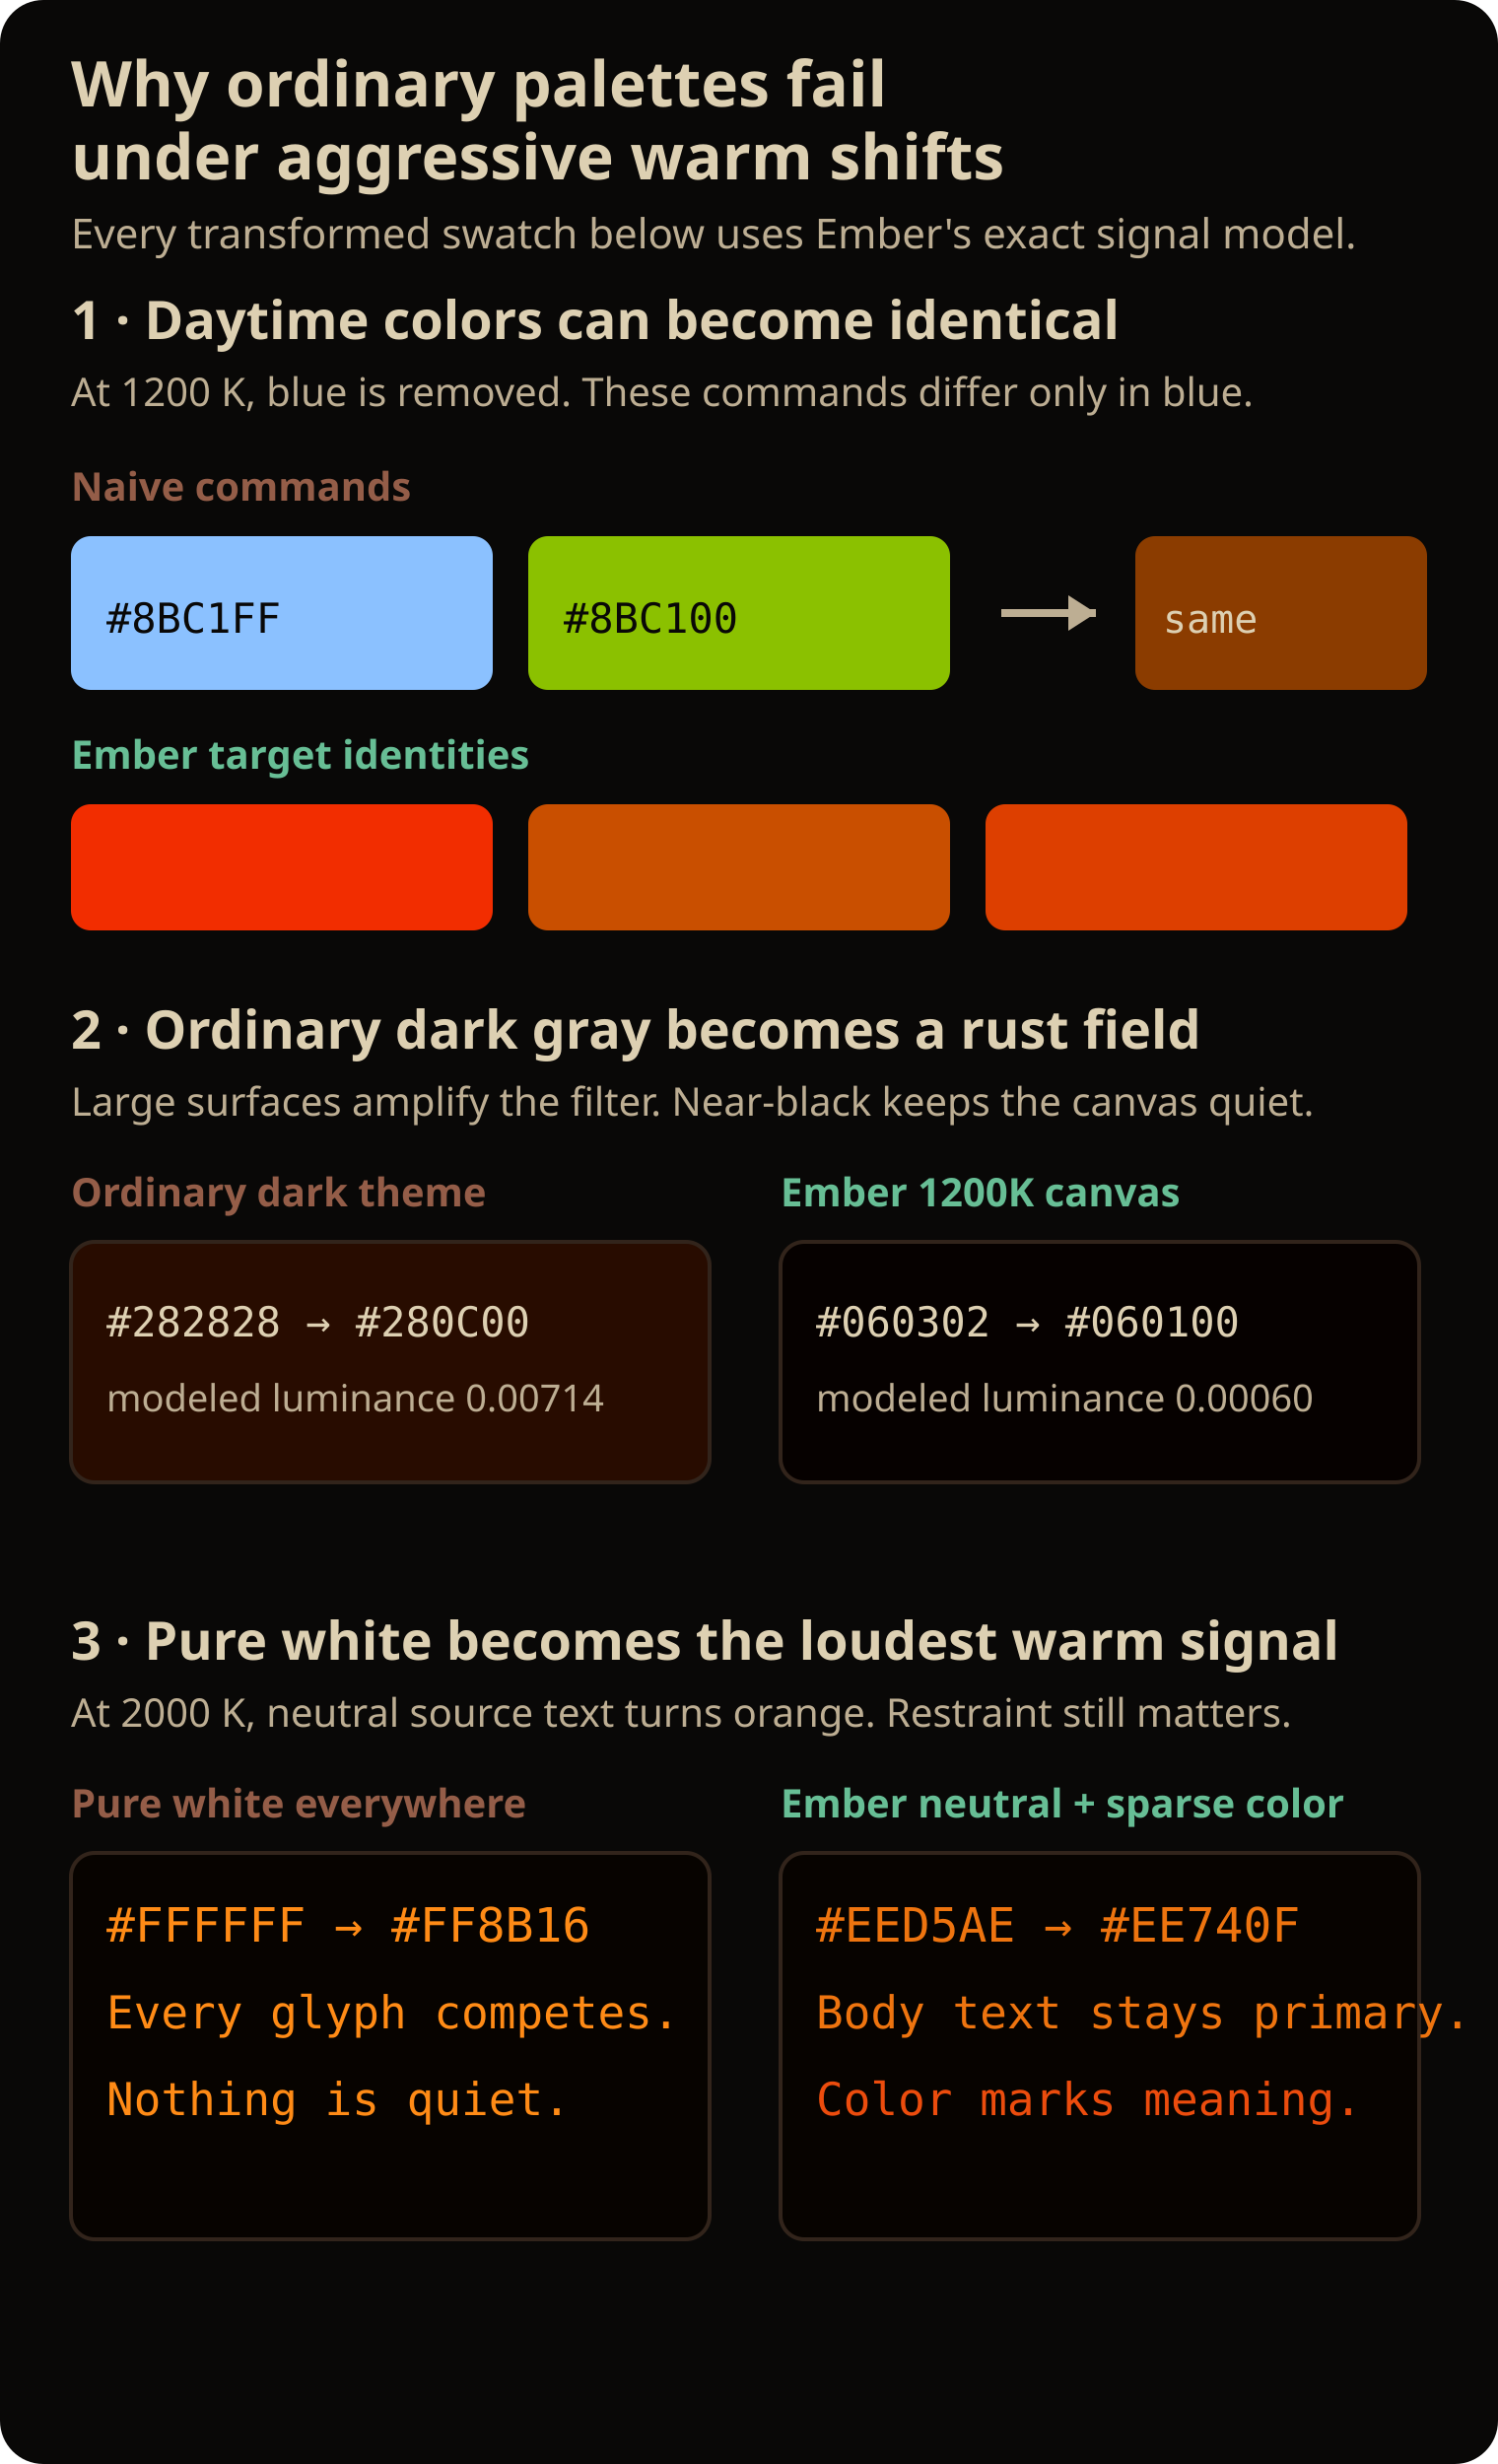
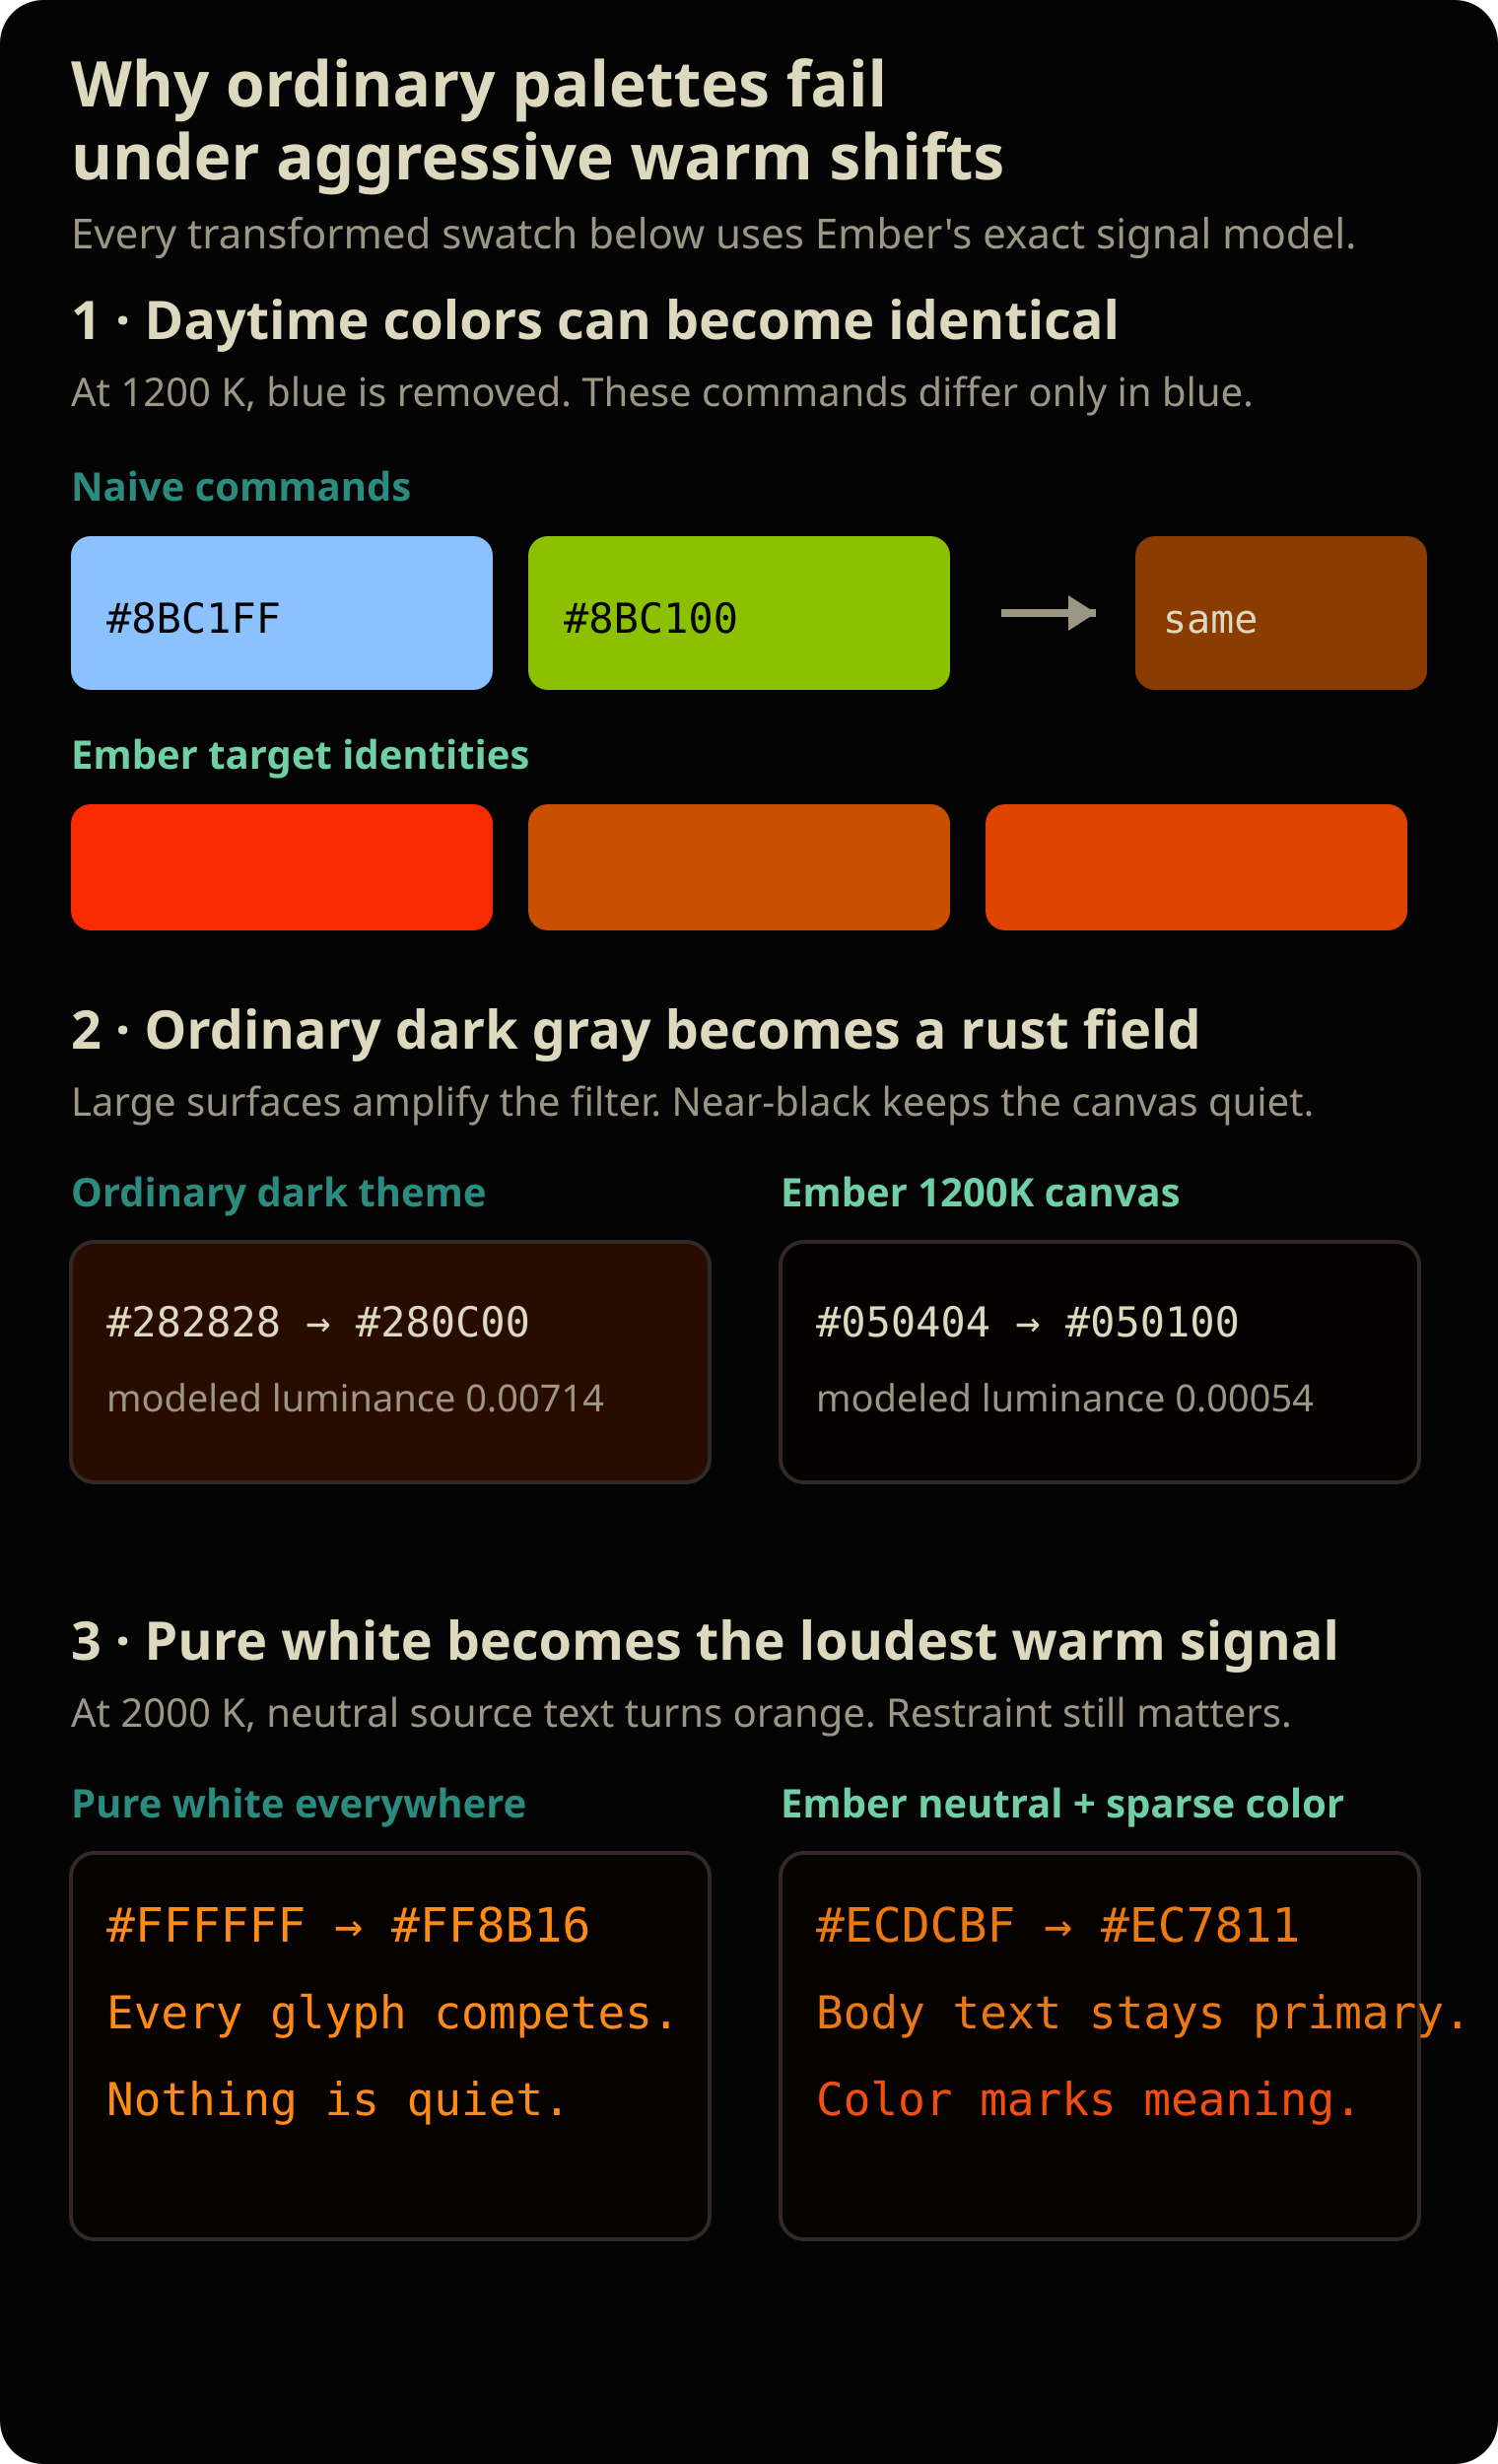
<svg xmlns="http://www.w3.org/2000/svg" width="760" height="1250" viewBox="0 0 760 1250">
-   <rect width="760" height="1250" rx="22" fill="#090807" />
+   <rect width="760" height="1250" rx="22" fill="#050404" />
  <g font-family="system-ui, sans-serif">
-     <text x="36" y="54" fill="#DDD0B2" font-size="32" font-weight="700">Why ordinary palettes fail</text>
-     <text x="36" y="91" fill="#DDD0B2" font-size="32" font-weight="700">under aggressive warm shifts</text>
-     <text x="36" y="126" fill="#BDAE93" font-size="21">Every transformed swatch below uses Ember's exact signal model.</text>
+     <text x="36" y="54" fill="#DCD9BF" font-size="32" font-weight="700">Why ordinary palettes fail</text>
+     <text x="36" y="91" fill="#DCD9BF" font-size="32" font-weight="700">under aggressive warm shifts</text>
+     <text x="36" y="126" fill="#9B9784" font-size="21">Every transformed swatch below uses Ember's exact signal model.</text>
    <g transform="translate(36 172)">
-       <text x="0" y="0" fill="#DDD0B2" font-size="27" font-weight="700">1 · Daytime colors can become identical</text>
-       <text x="0" y="34" fill="#BDAE93" font-size="20">At 1200 K, blue is removed. These commands differ only in blue.</text>
-       <text x="0" y="82" fill="#945D48" font-size="20" font-weight="700">Naive commands</text>
+       <text x="0" y="0" fill="#DCD9BF" font-size="27" font-weight="700">1 · Daytime colors can become identical</text>
+       <text x="0" y="34" fill="#9B9784" font-size="20">At 1200 K, blue is removed. These commands differ only in blue.</text>
+       <text x="0" y="82" fill="#2B8B7F" font-size="20" font-weight="700">Naive commands</text>
      <rect x="0" y="100" width="214" height="78" rx="10" fill="#8BC1FF" />
-       <text x="18" y="149" fill="#090807" font-size="21" font-family="ui-monospace, monospace">#8BC1FF</text>
+       <text x="18" y="149" fill="#050404" font-size="21" font-family="ui-monospace, monospace">#8BC1FF</text>
      <rect x="232" y="100" width="214" height="78" rx="10" fill="#8BC100" />
-       <text x="250" y="149" fill="#090807" font-size="21" font-family="ui-monospace, monospace">#8BC100</text>
-       <path d="M472 139 H520" stroke="#BDAE93" stroke-width="4" />
-       <path d="M520 139 l-14 -9 v18 z" fill="#BDAE93" />
+       <text x="250" y="149" fill="#050404" font-size="21" font-family="ui-monospace, monospace">#8BC100</text>
+       <path d="M472 139 H520" stroke="#9B9784" stroke-width="4" />
+       <path d="M520 139 l-14 -9 v18 z" fill="#9B9784" />
      <rect x="540" y="100" width="148" height="78" rx="10" fill="#8B3C00" />
-       <text x="554" y="149" fill="#DDD0B2" font-size="20" font-family="ui-monospace, monospace">same</text>
-       <text x="0" y="218" fill="#67BE95" font-size="20" font-weight="700">Ember target identities</text>
-       <rect x="0" y="236" width="214" height="64" rx="10" fill="#F22D00" />
-       <rect x="232" y="236" width="214" height="64" rx="10" fill="#C94F00" />
-       <rect x="464" y="236" width="214" height="64" rx="10" fill="#DD3F00" />
+       <text x="554" y="149" fill="#DCD9BF" font-size="20" font-family="ui-monospace, monospace">same</text>
+       <text x="0" y="218" fill="#71CFA5" font-size="20" font-weight="700">Ember target identities</text>
+       <rect x="0" y="236" width="214" height="64" rx="10" fill="#F62C00" />
+       <rect x="232" y="236" width="214" height="64" rx="10" fill="#C84F00" />
+       <rect x="464" y="236" width="214" height="64" rx="10" fill="#DE4300" />
    </g>
    <g transform="translate(36 532)">
-       <text x="0" y="0" fill="#DDD0B2" font-size="27" font-weight="700">2 · Ordinary dark gray becomes a rust field</text>
-       <text x="0" y="34" fill="#BDAE93" font-size="20">Large surfaces amplify the filter. Near-black keeps the canvas quiet.</text>
-       <text x="0" y="80" fill="#945D48" font-size="20" font-weight="700">Ordinary dark theme</text>
-       <rect x="0" y="98" width="324" height="122" rx="12" fill="#280C00" stroke="#32241B" stroke-width="2" />
-       <text x="18" y="146" fill="#DDD0B2" font-size="21" font-family="ui-monospace, monospace">#282828 → #280C00</text>
-       <text x="18" y="184" fill="#BDAE93" font-size="19">modeled luminance 0.00714</text>
-       <text x="360" y="80" fill="#67BE95" font-size="20" font-weight="700">Ember 1200K canvas</text>
-       <rect x="360" y="98" width="324" height="122" rx="12" fill="#060100" stroke="#32241B" stroke-width="2" />
-       <text x="378" y="146" fill="#DDD0B2" font-size="21" font-family="ui-monospace, monospace">#060302 → #060100</text>
-       <text x="378" y="184" fill="#BDAE93" font-size="19">modeled luminance 0.00060</text>
+       <text x="0" y="0" fill="#DCD9BF" font-size="27" font-weight="700">2 · Ordinary dark gray becomes a rust field</text>
+       <text x="0" y="34" fill="#9B9784" font-size="20">Large surfaces amplify the filter. Near-black keeps the canvas quiet.</text>
+       <text x="0" y="80" fill="#2B8B7F" font-size="20" font-weight="700">Ordinary dark theme</text>
+       <rect x="0" y="98" width="324" height="122" rx="12" fill="#280C00" stroke="#322926" stroke-width="2" />
+       <text x="18" y="146" fill="#DCD9BF" font-size="21" font-family="ui-monospace, monospace">#282828 → #280C00</text>
+       <text x="18" y="184" fill="#9B9784" font-size="19">modeled luminance 0.00714</text>
+       <text x="360" y="80" fill="#71CFA5" font-size="20" font-weight="700">Ember 1200K canvas</text>
+       <rect x="360" y="98" width="324" height="122" rx="12" fill="#050100" stroke="#322926" stroke-width="2" />
+       <text x="378" y="146" fill="#DCD9BF" font-size="21" font-family="ui-monospace, monospace">#050404 → #050100</text>
+       <text x="378" y="184" fill="#9B9784" font-size="19">modeled luminance 0.00054</text>
    </g>
    <g transform="translate(36 842)">
-       <text x="0" y="0" fill="#DDD0B2" font-size="27" font-weight="700">3 · Pure white becomes the loudest warm signal</text>
-       <text x="0" y="34" fill="#BDAE93" font-size="20">At 2000 K, neutral source text turns orange. Restraint still matters.</text>
-       <text x="0" y="80" fill="#945D48" font-size="20" font-weight="700">Pure white everywhere</text>
-       <rect x="0" y="98" width="324" height="196" rx="12" fill="#070300" stroke="#32241B" stroke-width="2" />
+       <text x="0" y="0" fill="#DCD9BF" font-size="27" font-weight="700">3 · Pure white becomes the loudest warm signal</text>
+       <text x="0" y="34" fill="#9B9784" font-size="20">At 2000 K, neutral source text turns orange. Restraint still matters.</text>
+       <text x="0" y="80" fill="#2B8B7F" font-size="20" font-weight="700">Pure white everywhere</text>
+       <rect x="0" y="98" width="324" height="196" rx="12" fill="#050200" stroke="#322926" stroke-width="2" />
      <text x="18" y="143" fill="#FF8B16" font-size="24" font-family="ui-monospace, monospace">#FFFFFF → #FF8B16</text>
      <text x="18" y="187" fill="#FF8B16" font-size="23" font-family="ui-monospace, monospace">Every glyph competes.</text>
      <text x="18" y="231" fill="#FF8B16" font-size="23" font-family="ui-monospace, monospace">Nothing is quiet.</text>
-       <text x="360" y="80" fill="#67BE95" font-size="20" font-weight="700">Ember neutral + sparse color</text>
-       <rect x="360" y="98" width="324" height="196" rx="12" fill="#070300" stroke="#32241B" stroke-width="2" />
-       <text x="378" y="143" fill="#EE740F" font-size="24" font-family="ui-monospace, monospace">#EED5AE → #EE740F</text>
-       <text x="378" y="187" fill="#EE740F" font-size="23" font-family="ui-monospace, monospace">Body text stays primary.</text>
-       <text x="378" y="231" fill="#EC4C0D" font-size="23" font-family="ui-monospace, monospace">Color marks meaning.</text>
+       <text x="360" y="80" fill="#71CFA5" font-size="20" font-weight="700">Ember neutral + sparse color</text>
+       <rect x="360" y="98" width="324" height="196" rx="12" fill="#050200" stroke="#322926" stroke-width="2" />
+       <text x="378" y="143" fill="#EC7811" font-size="24" font-family="ui-monospace, monospace">#ECDCBF → #EC7811</text>
+       <text x="378" y="187" fill="#EC7811" font-size="23" font-family="ui-monospace, monospace">Body text stays primary.</text>
+       <text x="378" y="231" fill="#F44E0F" font-size="23" font-family="ui-monospace, monospace">Color marks meaning.</text>
    </g>
  </g>
</svg>
